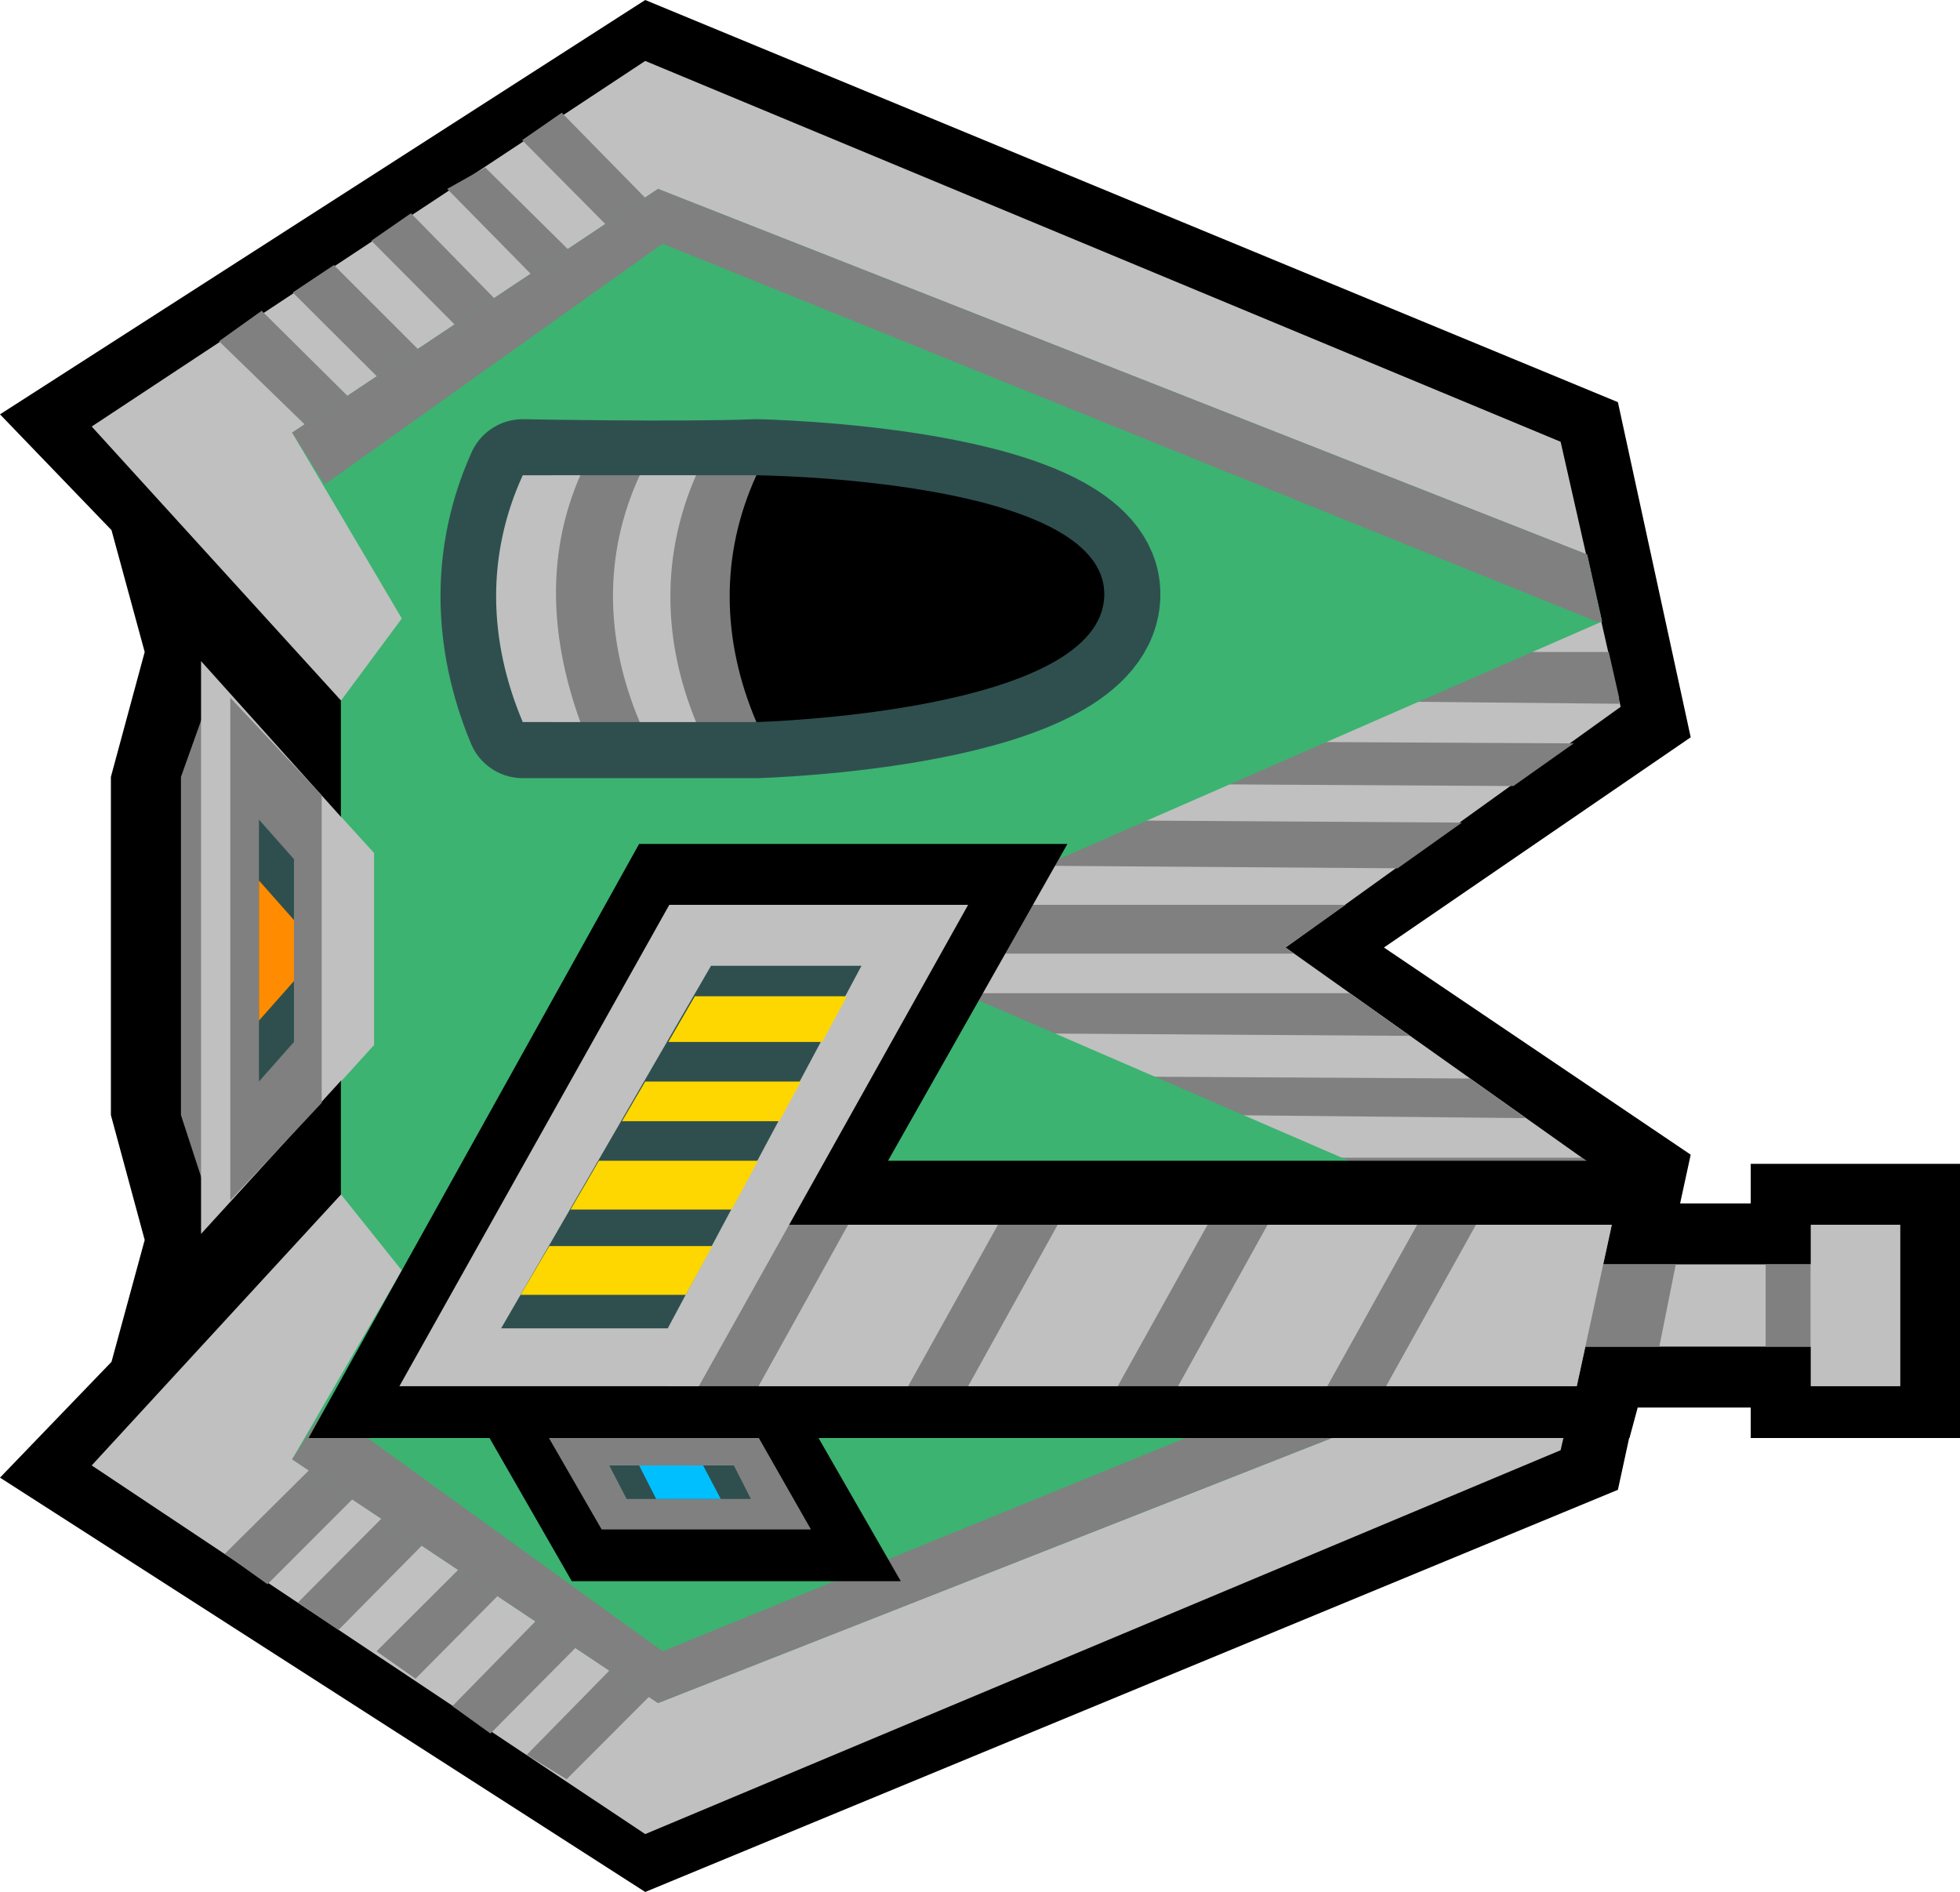
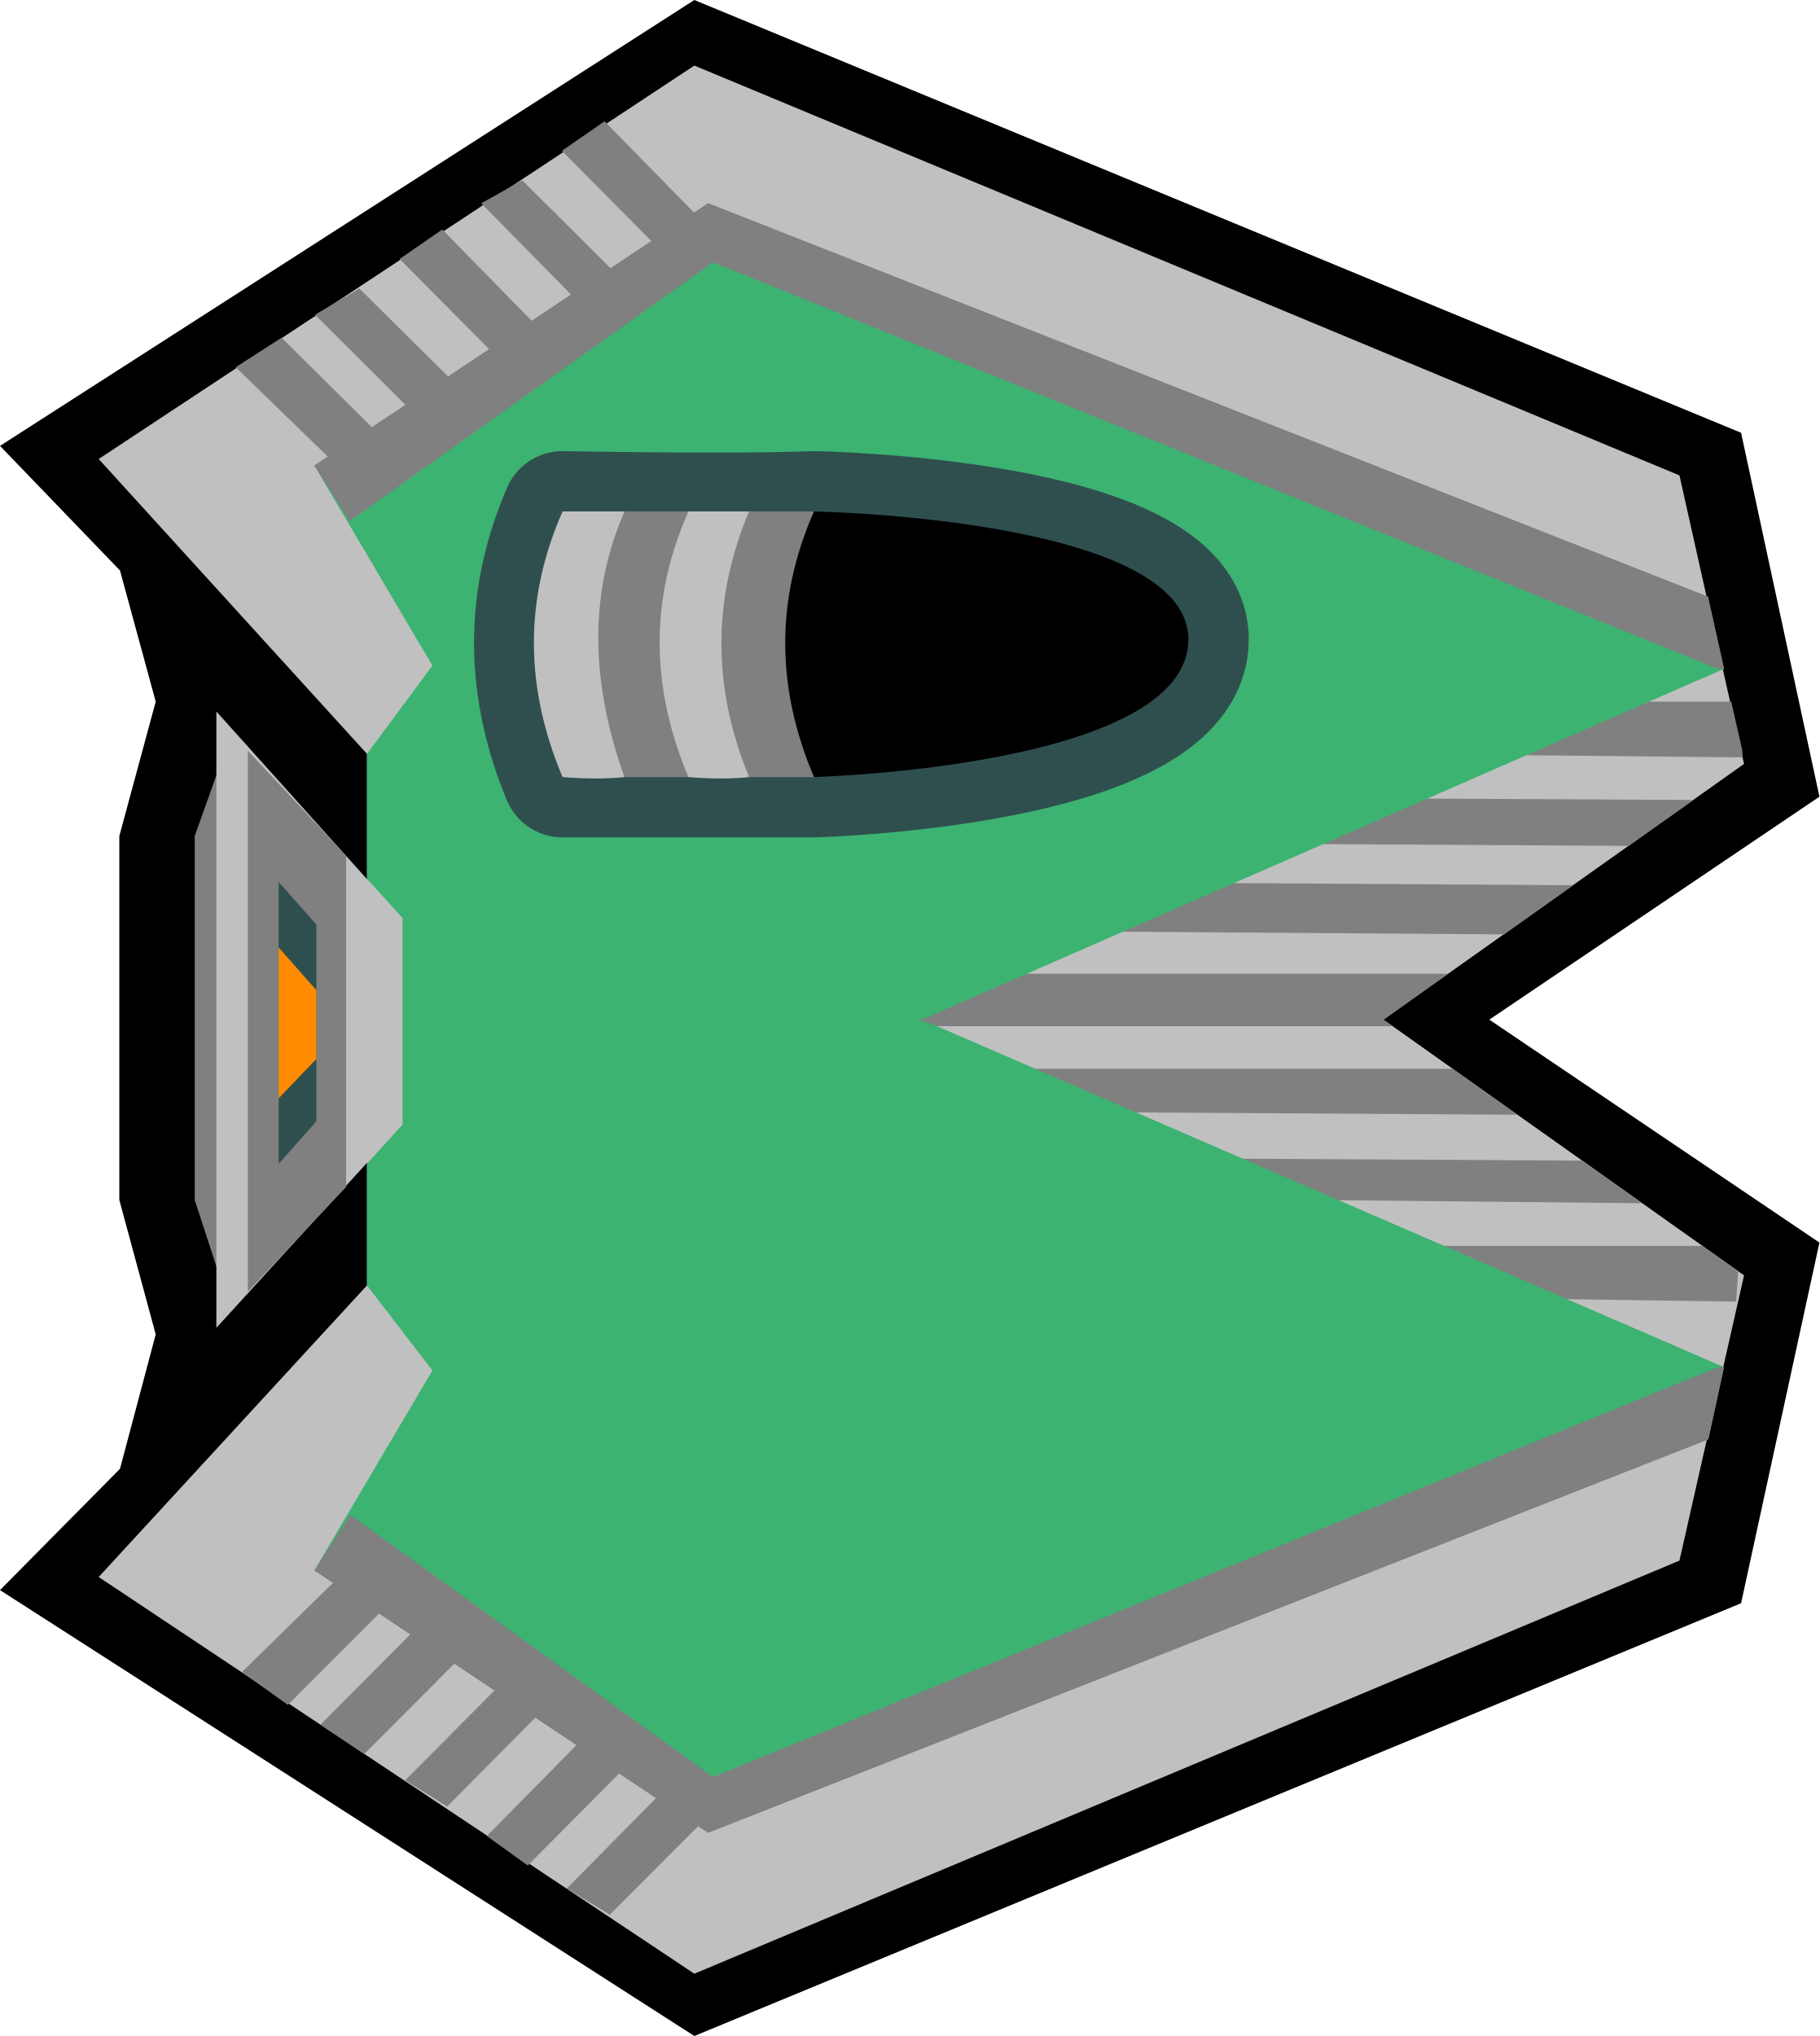
- <svg xmlns="http://www.w3.org/2000/svg" width="64.34" height="62.1" viewBox="0 0 64.34 62.1" id="svg2" version="1.1">
+ <svg xmlns="http://www.w3.org/2000/svg" width="55.5" height="62.1" viewBox="0 0 55.5 62.1" id="svg2" version="1.1">
  <defs id="defs4" />
-   <g id="layer1" transform="translate(889.3,-1073.5)">
+   <g id="layer1" transform="translate(-232.93,-673.66)">
    <g id="g2310-6" transform="rotate(90,-413.01,514.65)" />
-     <path style="fill:#000000;stroke-width:1.473;stroke-linecap:round;stroke-linejoin:round;paint-order:fill markers stroke" d="m -833.8,1097.7 -2.39,-11 -31.93,-13.2 -21.18,13.6 3.66,3.8 1.09,4 -1.11,4.1 v 11.1 l 1.11,4.1 -1.09,4 -3.66,3.8 21.18,13.6 31.93,-13.2 2.39,-11 -10.07,-6.8 z" id="path1581" />
-     <path id="path1535" d="m -883.36,1109.9 v 0.2 l 0.75,2.3 v -15.5 l -0.75,2.1 v 0.2 z" style="fill:#808080;stroke-width:1.473;stroke-linecap:round;stroke-linejoin:round;paint-order:fill markers stroke" />
-     <path id="path1396-8" d="m -882.7,1095.2 5.57,6.2 v 6.5 l -5.57,6.1 z" style="fill:#c0c0c0;stroke-width:1.473;stroke-linecap:round;stroke-linejoin:round;paint-order:fill markers stroke" />
-     <path style="fill:#c0c0c0;stroke-width:3.682;stroke-linecap:round;stroke-linejoin:round;paint-order:fill markers stroke" d="m -838.07,1088 -30.05,-12.5 -18.17,12 8.19,9 v 16.2 l -8.19,8.9 18.17,12.1 30.05,-12.6 1.97,-8.7 -11,-7.8 11,-7.9 z" id="path1654" />
-     <path style="fill:#808080;stroke-width:1.473;stroke-linecap:round;stroke-linejoin:round;paint-order:fill markers stroke" d="m -857.51,1118.7 -0.87,-1.5 -13.63,13.9 1.31,0.8 z m -0.4,-28.3 -12.95,-13.2 -1.3,0.9 13.39,13.5 z m -1.2,25.8 -0.84,-1.5 -14.5,14.8 1.25,0.9 z m -0.39,-23.5 -13.87,-13.7 -1.25,0.7 14.26,14.5 z m -2.56,22.2 -2.64,0.6 -12.24,12.2 1.28,0.9 z m -0.42,-20.8 -13.33,-13.6 -1.3,0.9 12.02,12.1 z m -4.54,21.6 -2.65,0.5 -9.85,9.9 1.33,0.9 z m -0.41,-22.6 -10.91,-10.9 -1.35,0.9 9.63,9.6 z m -4.3,23.6 -2.43,0.4 0.1,-0.4 -7.86,7.8 1.4,1 z m -0.41,-24.5 -8.57,-8.5 -1.4,1 7.62,7.4 -0.1,-0.4 z" id="path1518" />
-     <path style="fill:#808080;stroke-width:1.473;stroke-linecap:round;stroke-linejoin:round;paint-order:fill markers stroke" d="m -836.15,1096.6 v -0.2 l -0.34,-1.5 h -19.78 l -0.37,1.5 z m -0.13,15.6 -0.24,-0.1 -0.85,-0.6 h -20.02 l -0.35,1.4 21.4,0.3 z m -0.54,-18.6 -0.33,-1.5 -18.63,-0.1 -0.37,1.5 z m -0.82,4.3 -19.19,-0.1 -0.32,1.4 17.53,0.1 z m -1.58,12.3 -1.82,-1.3 -17.91,-0.1 -0.34,1.2 z m -2.09,-9.7 -15.96,-0.1 -0.33,1.5 14.18,0.1 z m -1.71,7 -1.97,-1.4 h -13.46 l -0.33,1.3 z m -2.11,-4.3 h -12.86 l -0.31,1.6 h 11.48 l -0.28,-0.2 z" id="rect1485-9-6" />
-     <path style="fill:#3cb371;stroke-width:1.915;stroke-linecap:round;stroke-linejoin:round;paint-order:fill markers stroke" d="m -836.71,1115.2 -24.47,-10.6 24.47,-10.7 -0.49,-2.2 -30.5,-12 -12.01,8 3.6,6.1 -2,2.7 v 3.8 l 1.09,1.2 v 6.3 l -1.09,1.2 v 3.7 l 2,2.5 -3.6,6.2 12.01,8 30.51,-12 z" id="path1411" />
-     <path style="fill:#808080;stroke:#2f4f4f;stroke-width:3.682;stroke-linecap:round;stroke-linejoin:round;paint-order:fill markers stroke" d="m -853.05,1093 c 0,-3.7 -11.42,-3.9 -11.42,-3.9 -2.55,0.1 -7.67,0 -7.67,0 -1.17,2.6 -1.12,5.4 0,8.1 0,0 5.07,0 7.67,0 0,0 11.42,-0.3 11.42,-4.2 z" id="path2299" />
-     <path style="fill:#808080;stroke-width:1.915;stroke-linecap:round;stroke-linejoin:round;paint-order:fill markers stroke" d="m -836.71,1093.9 -0.49,-2.2 -30.5,-12 -12.01,8 1.07,1.7 11.09,-7.9 30.65,12.4 z m 0,21.3 h -0.19 l -30.65,12.5 -11.07,-8 -1.09,1.7 12.01,8 30.51,-12 z m -24.09,-10.5 -0.38,-0.1 0.37,-0.1 -0.48,0.1 z" id="path1525" />
-     <path style="fill:#808080;stroke-width:1.473;stroke-linecap:round;stroke-linejoin:round;paint-order:fill markers stroke" d="m -864.47,1089.1 h -6.69 c -1.18,2.6 -1.14,5.4 0,8.1 h 6.69 z" id="path1774" />
-     <path style="fill:#000000;stroke-width:1.473;stroke-linecap:round;stroke-linejoin:round;paint-order:fill markers stroke" d="m -834.34,1111.6 h -25.81 l 5.89,-10.4 h -14.06 l -10.85,19.5 h 5.94 l 2.7,4.7 h 10.8 l -2.7,-4.7 h 26.62 l 0.27,-1 h 3.71 v 1 h 6.87 v -9 h -6.87 v 1.3 h -2.8 z" id="path1476" />
-     <path style="fill:#000000;stroke-width:1.473;stroke-linecap:round;stroke-linejoin:round;paint-order:fill markers stroke" d="m -864.47,1089.1 c 0,0 11.41,0.1 11.42,3.9 0,3.9 -11.42,4.2 -11.42,4.2 -1.15,-2.7 -1.19,-5.5 0,-8.1 z" id="path1657" />
-     <path id="path1782-6" d="m -840.68,1115 h 10.97 v 2.7 h -10.97 z" style="fill:#c0c0c0;stroke-width:1.473;stroke-linecap:round;stroke-linejoin:round;paint-order:fill markers stroke" />
-     <path id="path1659" d="m -864.38,1113.7 h 27.99 l -1.15,5.3 h -29.78 z" style="fill:#808080;stroke-width:1.473;stroke-linecap:round;stroke-linejoin:round;paint-order:fill markers stroke" />
-     <path style="fill:#c0c0c0;stroke-width:1.473;stroke-linecap:round;stroke-linejoin:round;paint-order:fill markers stroke" d="m -868.3,1089.1 c -1.2,2.6 -1.14,5.4 0,8.1 0,0 1.02,0 1.85,0 -1.11,-2.7 -1.14,-5.5 0,-8.1 -0.58,0 -1.25,0 -1.85,0 z" id="path1767" />
-     <path id="path1772" d="m -870.25,1089.1 c -0.89,0 -1.89,0 -1.89,0 -1.19,2.6 -1.14,5.4 0,8.1 0,0 1.02,0 1.89,0 -1.08,-3 -1.05,-5.7 0,-8.1 z" style="fill:#c0c0c0;stroke-width:1.473;stroke-linecap:round;stroke-linejoin:round;paint-order:fill markers stroke" />
-     <path style="fill:#c0c0c0;stroke-width:1.473;stroke-linecap:round;stroke-linejoin:round;paint-order:fill markers stroke" d="m -847.69,1113.7 h 4.91 l -2.95,5.3 h -4.9 z" id="path1776" />
-     <path id="path1778" d="m -854.58,1113.7 h 4.92 l -2.95,5.3 h -4.91 z" style="fill:#c0c0c0;stroke-width:1.473;stroke-linecap:round;stroke-linejoin:round;paint-order:fill markers stroke" />
-     <path style="fill:#c0c0c0;stroke-width:1.473;stroke-linecap:round;stroke-linejoin:round;paint-order:fill markers stroke" d="m -861.46,1113.7 h 4.92 l -2.95,5.3 h -4.91 z" id="path1416" />
-     <path id="path1418" d="m -837.5,1115 h 3.21 l -0.54,2.7 h -3.64 z" style="fill:#808080;stroke-width:1.473;stroke-linecap:round;stroke-linejoin:round;paint-order:fill markers stroke" />
-     <path style="fill:#808080;stroke-width:1.473;stroke-linecap:round;stroke-linejoin:round;paint-order:fill markers stroke" d="m -831.34,1115 h 1.48 v 2.7 h -1.48 z" id="path1420" />
-     <path id="path1782-6-1" d="m -829.86,1113.7 h 2.94 v 5.3 h -2.94 z" style="fill:#c0c0c0;stroke-width:1.473;stroke-linecap:round;stroke-linejoin:round;paint-order:fill markers stroke" />
-     <path id="path1782" d="m -840.85,1113.7 h 4.46 l -1.15,5.3 h -6.26 z" style="fill:#c0c0c0;stroke-width:1.473;stroke-linecap:round;stroke-linejoin:round;paint-order:fill markers stroke" />
-     <path id="path1396" d="m -867.33,1103.2 h 9.81 l -8.84,15.8 h -9.83 z" style="fill:#c0c0c0;stroke-width:1.473;stroke-linecap:round;stroke-linejoin:round;paint-order:fill markers stroke" />
-     <path style="fill:#2f4f4f;stroke-width:1.473;stroke-linecap:round;stroke-linejoin:round;paint-order:fill markers stroke" d="m -865.96,1105.2 h 4.94 l -6.36,11.9 h -5.47 z" id="path1460" />
-     <path style="fill:#ffd700;stroke-width:1.473;stroke-linecap:round;stroke-linejoin:round;paint-order:fill markers stroke" d="m -861.5,1106.2 h -4.99 l -0.87,1.5 h 5.05 z m -1.51,2.8 h -5.11 l -0.76,1.3 h 5.16 z m -1.41,2.6 h -5.22 l -0.93,1.6 h 5.29 z m -1.5,2.8 h -5.35 l -0.94,1.6 h 5.42 z" id="rect1485-9" />
-     <path id="path1468" d="m -869.55,1123.7 h 6.87 l -1.71,-3 h -6.89 z" style="fill:#808080;stroke-width:1.473;stroke-linecap:round;stroke-linejoin:round;paint-order:fill markers stroke" />
-     <path style="fill:#2f4f4f;stroke-width:1.473;stroke-linecap:round;stroke-linejoin:round;paint-order:fill markers stroke" d="m -868.73,1122.7 h 4.08 l -0.56,-1.1 h -4.09 z" id="path1472" />
-     <path id="path1474" d="m -867.76,1122.7 h 2.12 l -0.58,-1.1 h -2.1 z" style="fill:#00bfff;stroke-width:1.473;stroke-linecap:round;stroke-linejoin:round;paint-order:fill markers stroke" />
-     <path style="fill:#808080;stroke-width:1.473;stroke-linecap:round;stroke-linejoin:round;paint-order:fill markers stroke" d="m -878.74,1099.6 -3,-3.2 v 16.5 l 3,-3.2 z" id="path1565" />
-     <path id="path1577" d="m -879.65,1101.7 -1.15,-1.3 v 8.6 l 1.15,-1.3 z" style="fill:#2f4f4f;stroke-width:1.473;stroke-linecap:round;stroke-linejoin:round;paint-order:fill markers stroke" />
-     <path style="fill:#ff8c00;stroke-width:1.473;stroke-linecap:round;stroke-linejoin:round;paint-order:fill markers stroke" d="m -879.65,1103.7 -1.15,-1.3 v 4.6 l 1.15,-1.3 z" id="path1575" />
+     <path style="fill:#000000;stroke-width:1.473;stroke-linecap:round;stroke-linejoin:round;paint-order:fill markers stroke" d="m 288.43,697.96 -2.39,-11.1 -31.93,-13.2 -21.18,13.6 3.66,3.8 1.09,4 -1.11,4.1 v 11.1 l 1.11,4.1 -1.09,4.1 -3.66,3.7 21.18,13.6 31.93,-13.2 2.39,-11 -10.07,-6.8 z" id="path1581" />
+     <path id="path1535" d="m 238.87,710.06 v 0.2 l 0.75,2.3 v -15.5 l -0.75,2.1 v 0.2 z" style="fill:#808080;stroke-width:1.473;stroke-linecap:round;stroke-linejoin:round;paint-order:fill markers stroke" />
+     <path id="path1396-8" d="m 239.53,695.36 5.57,6.2 v 6.5 l -5.57,6.1 z" style="fill:#c0c0c0;stroke-width:1.473;stroke-linecap:round;stroke-linejoin:round;paint-order:fill markers stroke" />
+     <path style="fill:#c0c0c0;stroke-width:3.682;stroke-linecap:round;stroke-linejoin:round;paint-order:fill markers stroke" d="m 284.16,688.16 -30.05,-12.5 -18.17,12 8.19,9 v 16.2 l -8.19,8.9 18.17,12.1 30.05,-12.6 1.97,-8.7 -11,-7.8 11,-7.8 z" id="path1654" />
+     <path style="fill:#808080;stroke-width:1.473;stroke-linecap:round;stroke-linejoin:round;paint-order:fill markers stroke" d="m 264.72,718.86 -0.87,-1.4 -13.63,13.8 1.31,0.8 z m -0.4,-28.3 -12.95,-13.2 -1.3,0.9 13.39,13.5 z m -1.2,25.8 -0.84,-1.4 -14.5,14.7 1.25,0.9 z m -0.39,-23.4 -13.87,-13.8 -1.25,0.7 14.26,14.5 z m -2.56,22.1 -2.64,0.6 -12.24,12.3 1.28,0.8 z m -0.42,-20.8 -13.33,-13.6 -1.3,0.9 12.02,12.1 z m -4.54,21.7 -2.65,0.4 -9.85,9.9 1.33,0.9 z m -0.41,-22.7 -10.91,-10.8 -1.35,0.8 9.63,9.6 z m -4.3,23.6 -2.43,0.4 0.1,-0.3 -7.86,7.7 1.4,1 z m -0.41,-24.4 -8.57,-8.5 -1.4,0.9 7.62,7.4 -0.1,-0.3 z" id="path1518" />
+     <path style="fill:#808080;stroke-width:1.473;stroke-linecap:round;stroke-linejoin:round;paint-order:fill markers stroke" d="m 286.08,696.76 v -0.2 l -0.34,-1.5 h -19.78 l -0.37,1.5 z m -0.13,15.7 -0.24,-0.2 -0.85,-0.6 h -20.02 l -0.35,1.4 21.4,0.3 z m -0.54,-18.7 -0.33,-1.5 -18.63,-0.1 -0.37,1.5 z m -0.82,4.3 -19.19,-0.1 -0.32,1.4 17.53,0.1 z m -1.58,12.3 -1.82,-1.3 -17.91,-0.1 -0.34,1.2 z m -2.09,-9.7 -15.96,-0.1 -0.33,1.5 14.18,0.1 z m -1.71,7 -1.97,-1.4 h -14.46 l -0.33,1.3 z m -2.11,-4.3 h -16.86 l -0.31,1.6 h 15.48 l -0.28,-0.2 z" id="rect1485-9-6" />
+     <path style="fill:#3cb371;stroke-width:1.915;stroke-linecap:round;stroke-linejoin:round;paint-order:fill markers stroke" d="m 285.52,715.36 -24.47,-10.6 24.47,-10.7 -0.49,-2.2 -30.5,-12 -12.01,8 3.6,6.1 -2,2.7 v 3.8 l 1.09,1.2 v 6.3 l -1.09,1.2 v 3.7 l 2,2.6 -3.6,6.1 12.01,8 30.51,-12 z" id="path1411" />
+     <path style="fill:#808080;stroke:#2f4f4f;stroke-width:3.682;stroke-linecap:round;stroke-linejoin:round;paint-order:fill markers stroke" d="m 269.18,693.16 c 0,-3.7 -11.42,-3.9 -11.42,-3.9 -2.55,0.1 -7.67,0 -7.67,0 -1.17,2.7 -1.12,5.4 0,8.1 0,0 5.07,0 7.67,0 0,0 11.42,-0.3 11.42,-4.2 z" id="path2299" />
+     <path style="fill:#808080;stroke-width:1.915;stroke-linecap:round;stroke-linejoin:round;paint-order:fill markers stroke" d="m 285.52,694.06 -0.49,-2.2 -30.5,-12 -12.01,8 1.07,1.7 11.09,-7.9 30.65,12.4 z m 0,21.3 h -0.19 l -30.65,12.5 -11.07,-8 -1.09,1.7 12.01,8 30.51,-12 z m -24.09,-10.4 -0.38,-0.2 0.37,-0.1 -0.48,0.1 z" id="path1525" />
+     <path style="fill:#808080;stroke-width:1.473;stroke-linecap:round;stroke-linejoin:round;paint-order:fill markers stroke" d="m 257.76,689.26 h -6.69 c -1.18,2.7 -1.14,5.4 0,8.1 h 6.69 z" id="path1774" />
+     <path style="fill:#000000;stroke-width:1.473;stroke-linecap:round;stroke-linejoin:round;paint-order:fill markers stroke" d="m 257.76,689.26 c 0,0 11.41,0.2 11.42,3.9 0,3.9 -11.42,4.2 -11.42,4.2 -1.15,-2.7 -1.19,-5.4 0,-8.1 z" id="path1657" />
+     <path style="fill:#c0c0c0;stroke-width:1.473;stroke-linecap:round;stroke-linejoin:round;paint-order:fill markers stroke" d="m 253.93,689.26 c -1.2,2.7 -1.14,5.4 0,8.1 0,0 1.02,0.1 1.85,0 -1.11,-2.7 -1.14,-5.4 0,-8.1 -0.58,0 -1.25,0 -1.85,0 z" id="path1767" />
+     <path id="path1772" d="m 251.98,689.26 c -0.89,0 -1.89,0 -1.89,0 -1.19,2.7 -1.14,5.4 0,8.1 0,0 1.02,0.1 1.89,0 -1.08,-3 -1.05,-5.7 0,-8.1 z" style="fill:#c0c0c0;stroke-width:1.473;stroke-linecap:round;stroke-linejoin:round;paint-order:fill markers stroke" />
+     <path style="fill:#808080;stroke-width:1.473;stroke-linecap:round;stroke-linejoin:round;paint-order:fill markers stroke" d="m 243.49,699.76 -3,-3.2 v 16.5 l 3,-3.2 z" id="path1565" />
+     <path id="path1577" d="m 242.58,701.86 -1.15,-1.3 v 8.6 l 1.15,-1.3 z" style="fill:#2f4f4f;stroke-width:1.473;stroke-linecap:round;stroke-linejoin:round;paint-order:fill markers stroke" />
+     <path style="fill:#ff8c00;stroke-width:1.473;stroke-linecap:round;stroke-linejoin:round;paint-order:fill markers stroke" d="m 242.58,703.86 -1.15,-1.3 v 4.6 l 1.15,-1.2 z" id="path1575" />
  </g>
</svg>
